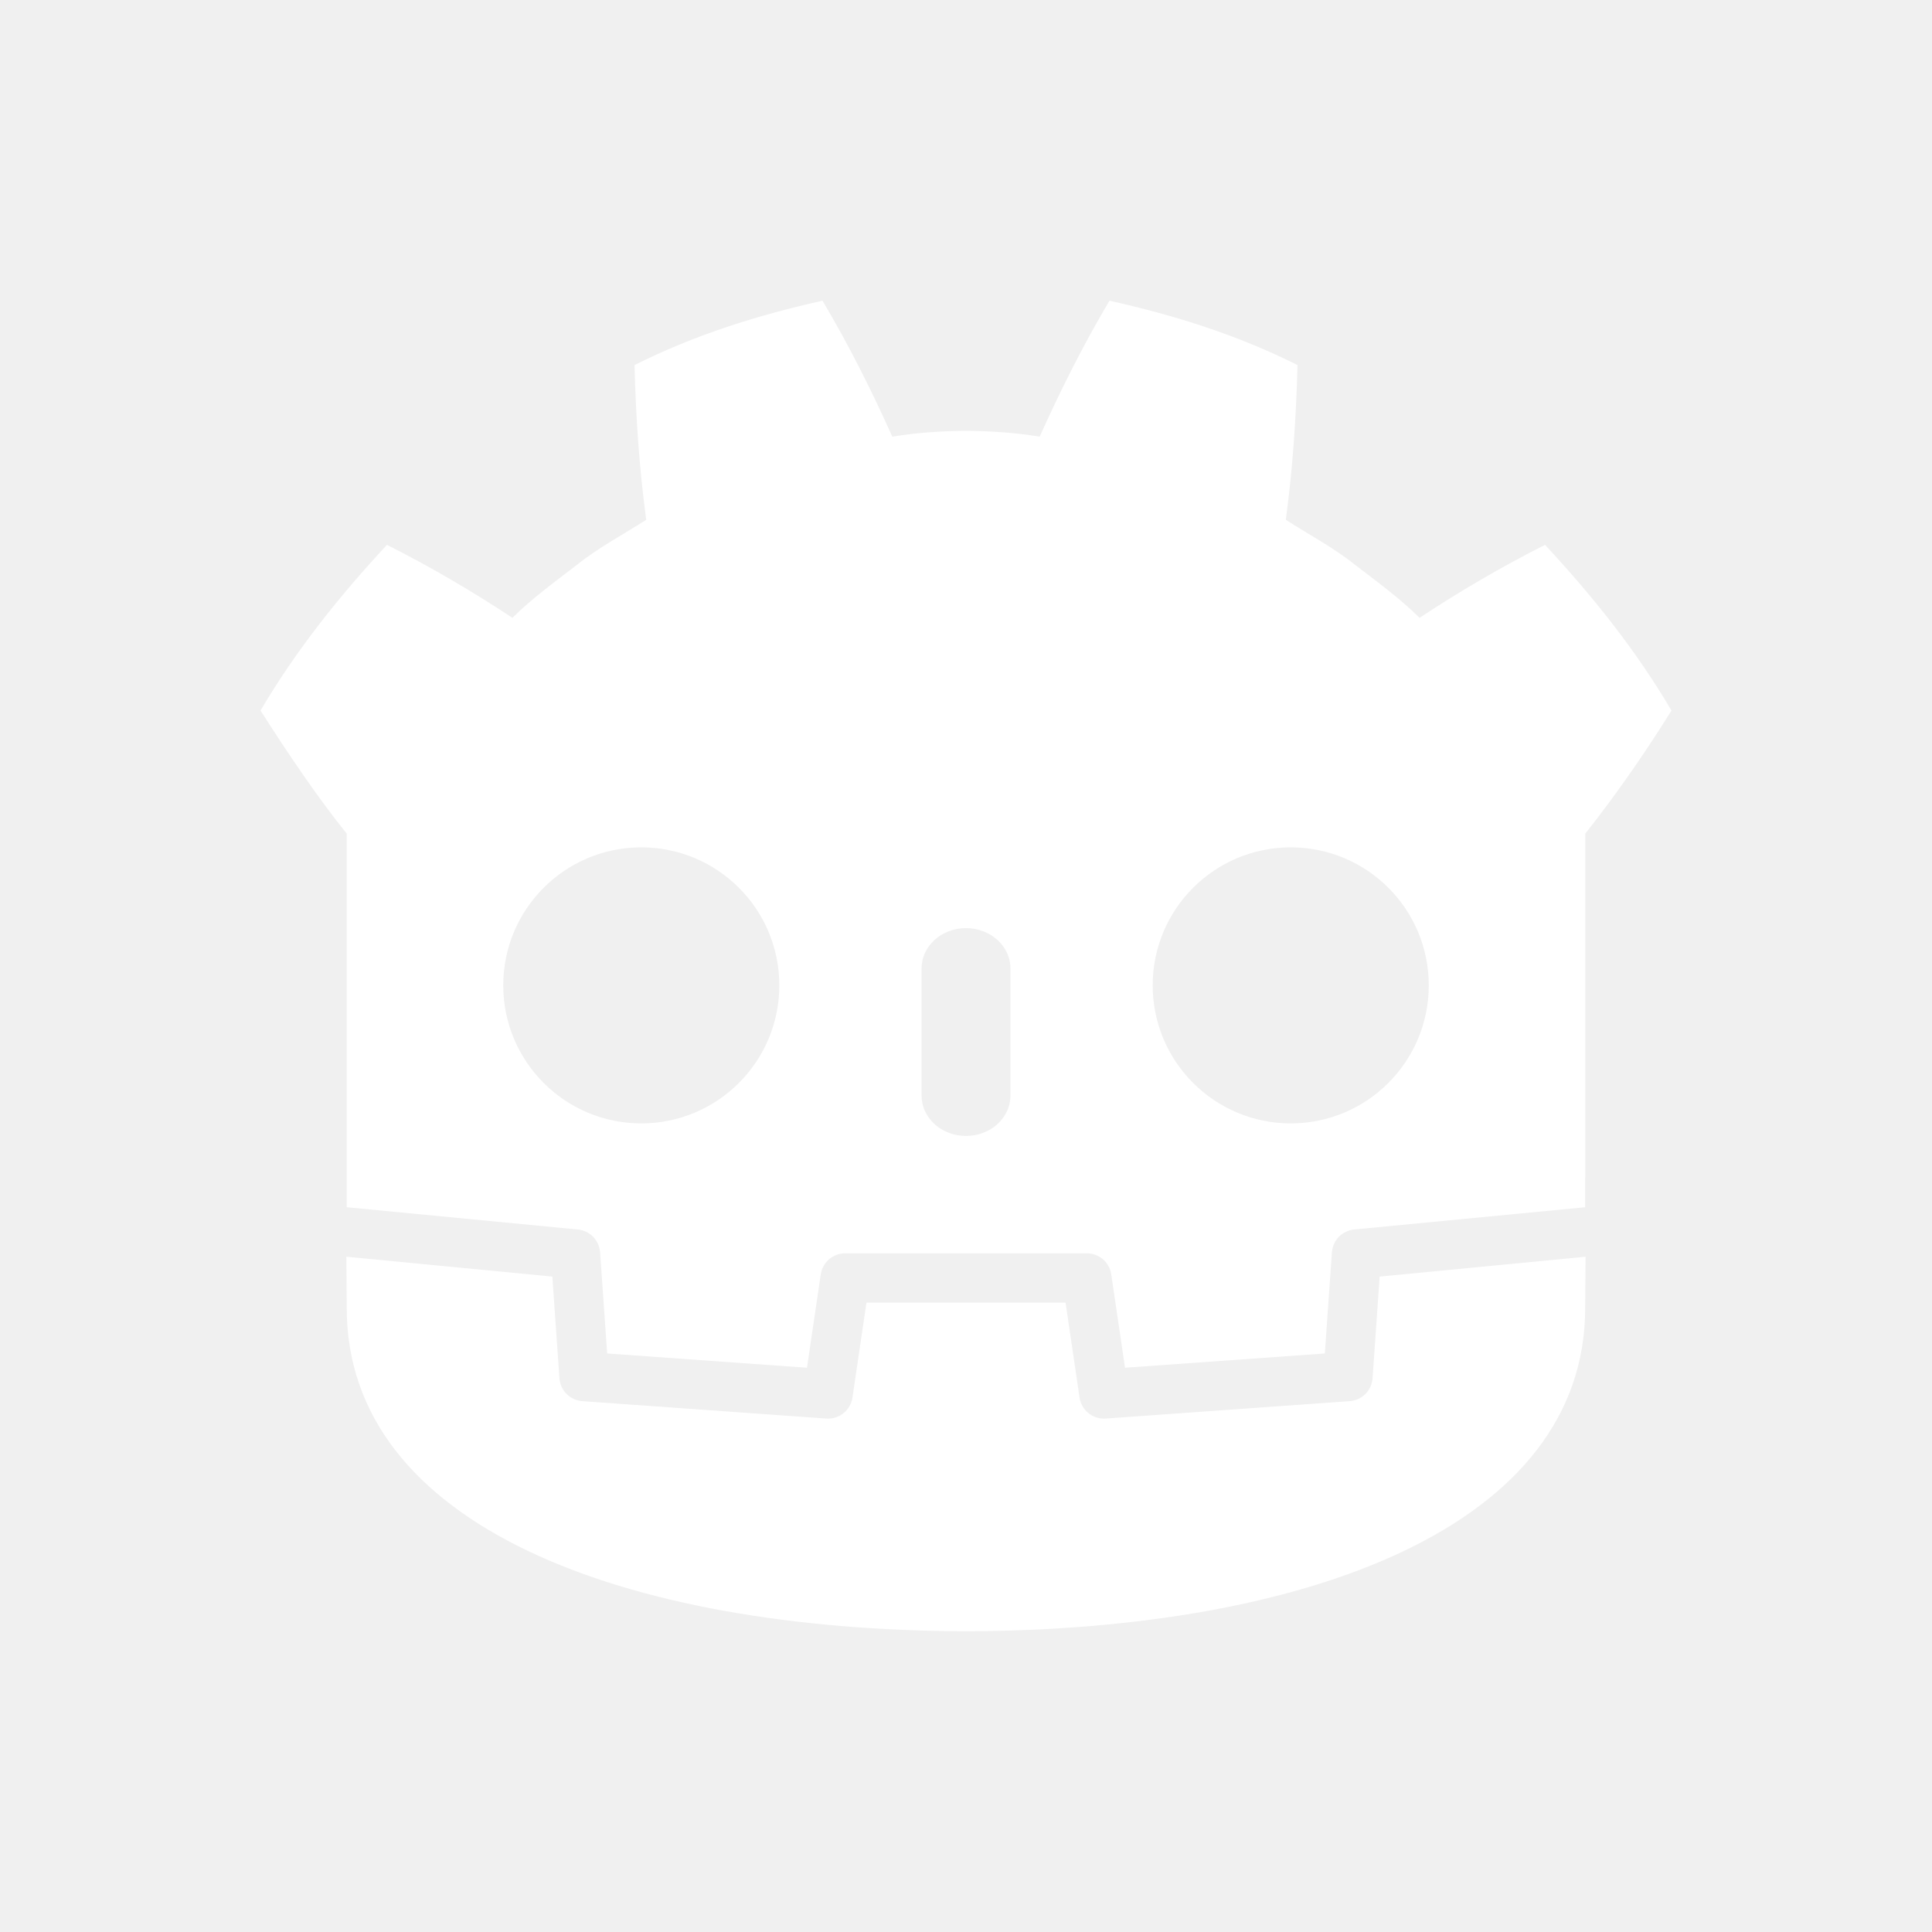
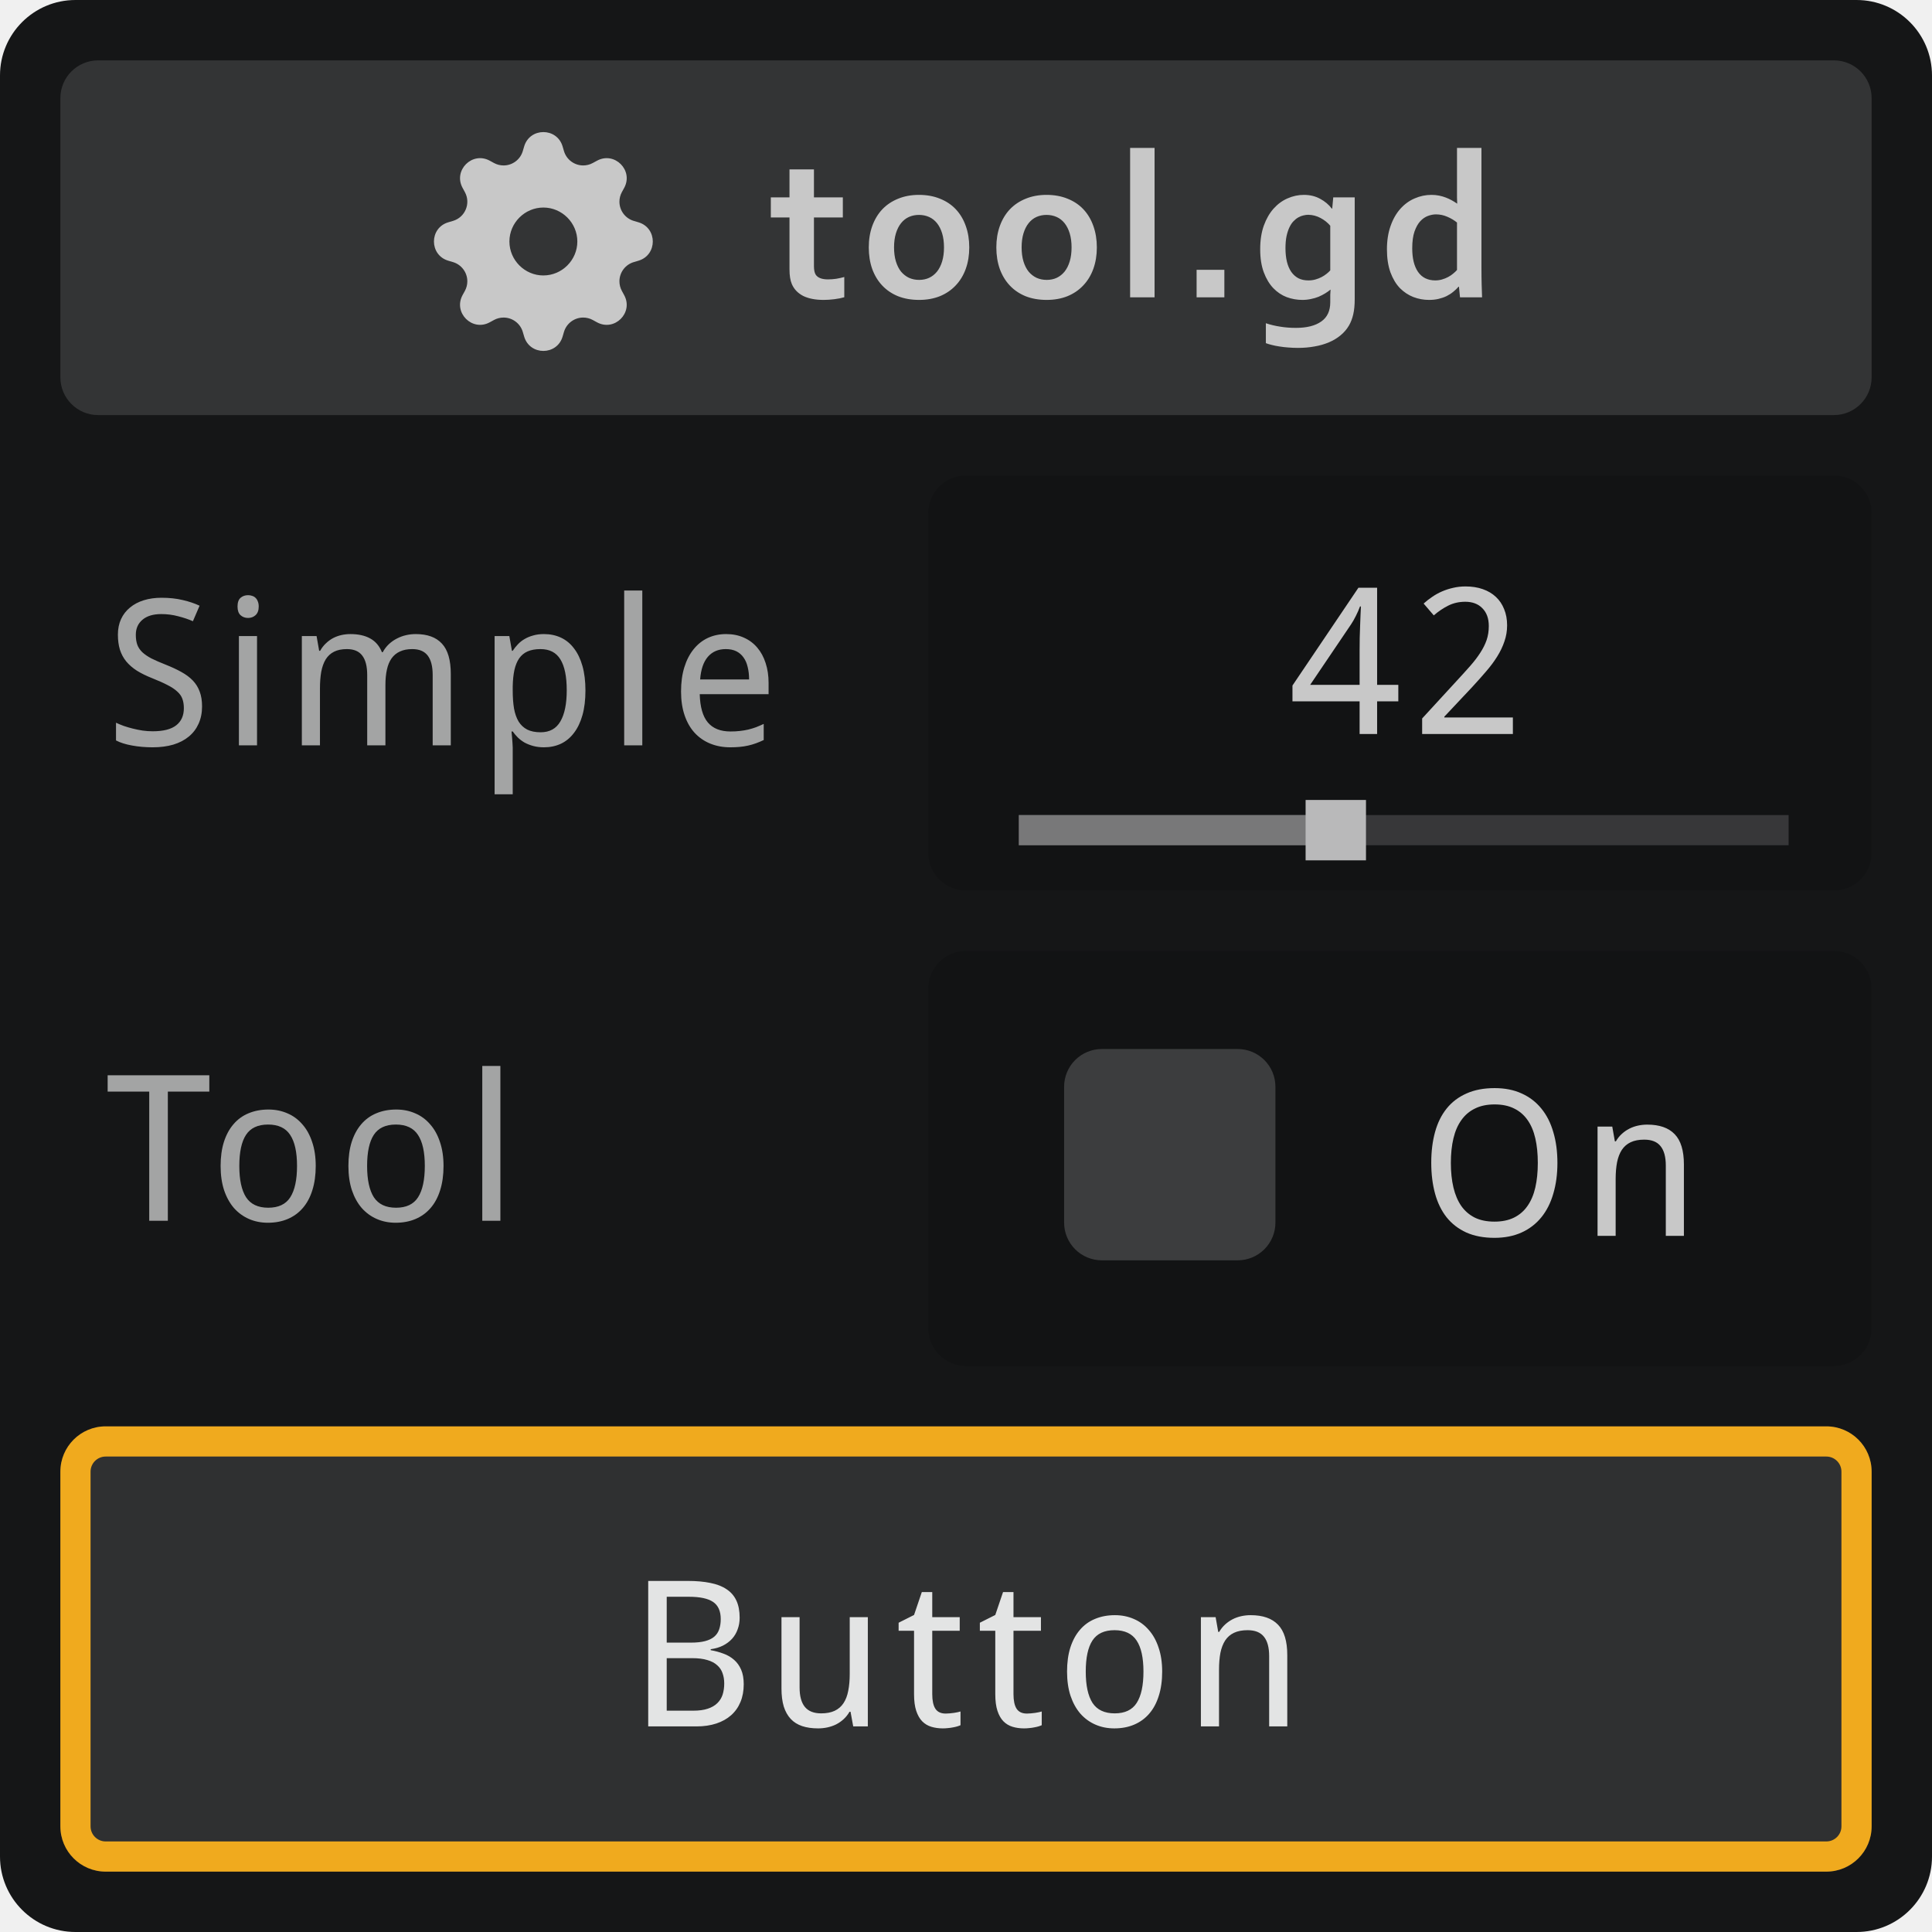
<svg xmlns="http://www.w3.org/2000/svg" width="100%" height="100%" viewBox="0 0 128 128" version="1.1" xml:space="preserve" style="fill-rule:evenodd;clip-rule:evenodd;stroke-linejoin:round;stroke-miterlimit:2;">
  <g>
-     <g>
-       <path d="M91.406,84.578L90.936,91.313C90.88,92.125 90.234,92.771 89.422,92.83L73.256,93.983C73.216,93.986 73.177,93.987 73.138,93.987C72.335,93.987 71.641,93.398 71.523,92.591L70.596,86.304L57.405,86.304L56.478,92.591C56.353,93.437 55.597,94.046 54.745,93.983L38.578,92.83C37.767,92.771 37.121,92.125 37.064,91.313L36.594,84.578L22.947,83.262C22.954,84.729 22.972,86.336 22.972,86.656C22.972,101.069 41.256,107.997 63.972,108.076L64.028,108.076C86.744,107.997 105.022,101.069 105.022,86.656C105.022,86.33 105.041,84.73 105.048,83.262L91.406,84.578Z" style="fill:white;fill-rule:nonzero;" />
-     </g>
-     <g>
-       <path d="M22.972,55.231C21.122,52.939 19.124,50 17.261,47.076C19.631,43.043 22.533,39.438 25.636,36.098C28.515,37.547 31.31,39.188 33.95,40.934C35.272,39.621 36.762,38.547 38.222,37.424C39.658,36.271 41.275,35.425 42.813,34.439C42.355,31.036 42.129,27.685 42.038,24.188C45.998,22.195 50.222,20.873 54.493,19.924C56.201,22.791 57.76,25.895 59.118,28.93C60.729,28.661 62.346,28.561 63.97,28.542L63.97,28.539C63.98,28.539 63.99,28.542 64,28.542C64.01,28.542 64.02,28.539 64.032,28.539L64.032,28.542C65.652,28.561 67.271,28.661 68.882,28.93C70.24,25.895 71.8,22.791 73.506,19.924C77.778,20.873 82.002,22.195 85.963,24.188C85.872,27.685 85.646,31.036 85.189,34.439C86.724,35.425 88.342,36.271 89.778,37.424C91.24,38.547 92.728,39.621 94.049,40.934C96.69,39.188 99.485,37.547 102.363,36.098C105.466,39.438 108.37,43.043 110.739,47.076C109.189,49.573 107.165,52.541 105.028,55.231L105.028,78.01L105.022,78.012L105.022,79.987C104.976,79.988 104.931,79.99 104.887,79.994L89.715,81.457C88.92,81.534 88.298,82.174 88.242,82.97L87.774,89.67L74.535,90.615L73.623,84.431C73.505,83.63 72.817,83.035 72.006,83.035L55.994,83.035C55.183,83.035 54.496,83.63 54.377,84.431L53.465,90.615L40.226,89.67L39.758,82.97C39.703,82.174 39.08,81.534 38.285,81.457L23.108,79.994C23.063,79.99 23.018,79.988 22.972,79.987L22.972,55.231ZM51.632,65.281C51.632,60.231 47.537,56.139 42.486,56.139C37.436,56.139 33.341,60.231 33.341,65.281C33.341,70.334 37.436,74.428 42.486,74.428C47.537,74.428 51.632,70.334 51.632,65.281ZM76.369,65.281C76.369,70.334 80.463,74.428 85.516,74.428C90.564,74.428 94.66,70.334 94.66,65.281C94.66,60.231 90.564,56.139 85.516,56.139C80.463,56.139 76.369,60.231 76.369,65.281ZM63.999,75.26C65.625,75.26 66.946,74.062 66.946,72.584L66.946,64.164C66.946,62.688 65.625,61.489 63.999,61.489C62.373,61.489 61.055,62.688 61.055,64.164L61.055,72.584C61.055,74.062 62.373,75.26 63.999,75.26Z" style="fill:white;fill-rule:nonzero;" />
-     </g>
+     <path d="M123,0C125.762,0 128,2.239 128,5L128,123C128,125.762 125.762,128 123,128L5,128C2.239,128 0,125.762 0,123L0,5C0,2.239 2.239,0 5,0L123,0Z" style="fill:#151617;" />
+     <path d="M121,94.5C122.657,94.5 124,95.843 124,97.5L124,121C124,122.657 122.657,124 121,124L7,124C5.343,124 4,122.657 4,121L4,97.5C4,95.843 5.343,94.5 7,94.5L121,94.5Z" style="fill:#2f3031;" />
+     <path d="M121,94.5C122.657,94.5 124,95.843 124,97.5L124,121C124,122.657 122.657,124 121,124L7,124C5.343,124 4,122.657 4,121L4,97.5C4,95.843 5.343,94.5 7,94.5L121,94.5ZM121,96.5L7,96.5C6.448,96.5 6,96.948 6,97.5L6,121C6,121.552 6.448,122 7,122L121,122C121.552,122 122,121.552 122,121L122,97.5C122,96.948 121.552,96.5 121,96.5Z" style="fill:#f0aa1e;" />
+     <path d="M42.946,104.741L45.576,104.741C46.139,104.741 46.633,104.785 47.059,104.873C47.49,104.957 47.848,105.095 48.134,105.289C48.423,105.478 48.641,105.728 48.786,106.04C48.931,106.348 49.004,106.728 49.004,107.18C49.004,107.453 48.96,107.708 48.872,107.945C48.789,108.182 48.666,108.391 48.503,108.571C48.34,108.751 48.138,108.903 47.896,109.026C47.659,109.144 47.389,109.224 47.086,109.263L47.086,109.329C47.389,109.382 47.672,109.459 47.936,109.56C48.204,109.656 48.437,109.793 48.635,109.969C48.833,110.14 48.989,110.358 49.103,110.621C49.217,110.885 49.274,111.206 49.274,111.584C49.274,112.023 49.202,112.417 49.057,112.763C48.916,113.106 48.709,113.399 48.437,113.64C48.169,113.878 47.842,114.06 47.455,114.188C47.068,114.315 46.631,114.379 46.143,114.379L42.946,114.379L42.946,104.741ZM44.172,108.828L45.781,108.828C46.15,108.828 46.459,108.795 46.71,108.729C46.96,108.664 47.163,108.567 47.316,108.439C47.47,108.308 47.58,108.145 47.646,107.952C47.716,107.754 47.751,107.525 47.751,107.266C47.751,106.739 47.582,106.361 47.244,106.132C46.906,105.903 46.372,105.79 45.642,105.79L44.172,105.79L44.172,108.828ZM44.172,109.857L44.172,113.337L45.926,113.337C46.312,113.337 46.635,113.293 46.895,113.205C47.158,113.117 47.369,112.994 47.527,112.836C47.69,112.677 47.806,112.489 47.877,112.269C47.947,112.045 47.982,111.799 47.982,111.531C47.982,111.284 47.945,111.059 47.87,110.852C47.8,110.646 47.681,110.47 47.514,110.325C47.352,110.175 47.134,110.061 46.862,109.982C46.589,109.898 46.251,109.857 45.846,109.857L44.172,109.857ZM56.528,114.379L56.35,113.409L56.283,113.409C56.174,113.599 56.042,113.763 55.888,113.904C55.739,114.04 55.574,114.155 55.394,114.247C55.214,114.335 55.023,114.4 54.821,114.445C54.618,114.489 54.411,114.51 54.201,114.51C53.801,114.51 53.449,114.46 53.146,114.359C52.843,114.257 52.59,114.1 52.388,113.884C52.186,113.668 52.032,113.394 51.926,113.06C51.826,112.726 51.775,112.329 51.775,111.867L51.775,107.141L52.975,107.141L52.975,111.801C52.975,112.373 53.091,112.801 53.324,113.087C53.557,113.372 53.917,113.515 54.405,113.515C54.761,113.515 55.06,113.458 55.301,113.344C55.543,113.229 55.737,113.063 55.882,112.843C56.031,112.619 56.137,112.344 56.198,112.019C56.264,111.694 56.297,111.32 56.297,110.898L56.297,107.141L57.496,107.141L57.496,114.379L56.528,114.379ZM62.654,113.528C62.733,113.528 62.821,113.524 62.917,113.515C63.019,113.506 63.115,113.495 63.208,113.482C63.3,113.469 63.384,113.454 63.458,113.436C63.538,113.418 63.597,113.403 63.636,113.39L63.636,114.299C63.579,114.326 63.507,114.352 63.419,114.379C63.331,114.405 63.234,114.427 63.129,114.445C63.023,114.467 62.913,114.482 62.799,114.491C62.685,114.504 62.573,114.51 62.463,114.51C62.191,114.51 61.938,114.475 61.705,114.405C61.472,114.335 61.27,114.214 61.099,114.042C60.932,113.871 60.8,113.64 60.703,113.35C60.606,113.055 60.558,112.687 60.558,112.243L60.558,108.043L59.536,108.043L59.536,107.51L60.558,106.996L61.072,105.48L61.764,105.48L61.764,107.141L63.584,107.141L63.584,108.043L61.764,108.043L61.764,112.243C61.764,112.669 61.832,112.99 61.969,113.205C62.109,113.421 62.338,113.528 62.654,113.528ZM68.036,113.528C68.115,113.528 68.203,113.524 68.299,113.515C68.4,113.506 68.497,113.495 68.589,113.482C68.682,113.469 68.765,113.454 68.84,113.436C68.919,113.418 68.978,113.403 69.018,113.39L69.018,114.299C68.961,114.326 68.888,114.352 68.8,114.379C68.713,114.405 68.616,114.427 68.51,114.445C68.405,114.467 68.295,114.482 68.181,114.491C68.067,114.504 67.954,114.51 67.845,114.51C67.572,114.51 67.319,114.475 67.087,114.405C66.854,114.335 66.651,114.214 66.48,114.042C66.313,113.871 66.181,113.64 66.085,113.35C65.988,113.055 65.94,112.687 65.94,112.243L65.94,108.043L64.918,108.043L64.918,107.51L65.94,106.996L66.454,105.48L67.146,105.48L67.146,107.141L68.965,107.141L68.965,108.043L67.146,108.043L67.146,112.243C67.146,112.669 67.214,112.99 67.35,113.205C67.491,113.421 67.719,113.528 68.036,113.528ZM76.997,110.747C76.997,111.349 76.922,111.885 76.772,112.355C76.627,112.821 76.417,113.214 76.14,113.534C75.867,113.851 75.535,114.093 75.144,114.26C74.753,114.427 74.314,114.51 73.826,114.51C73.373,114.51 72.956,114.427 72.574,114.26C72.191,114.093 71.859,113.851 71.578,113.534C71.301,113.214 71.084,112.821 70.926,112.355C70.772,111.885 70.695,111.349 70.695,110.747C70.695,110.149 70.767,109.619 70.912,109.158C71.062,108.692 71.272,108.301 71.545,107.985C71.818,107.664 72.149,107.422 72.541,107.26C72.936,107.093 73.378,107.009 73.866,107.009C74.318,107.009 74.736,107.093 75.118,107.26C75.5,107.422 75.83,107.664 76.107,107.985C76.388,108.301 76.606,108.692 76.759,109.158C76.918,109.619 76.997,110.149 76.997,110.747ZM71.934,110.747C71.934,111.665 72.084,112.357 72.382,112.823C72.686,113.284 73.176,113.515 73.852,113.515C74.529,113.515 75.015,113.284 75.309,112.823C75.608,112.357 75.757,111.665 75.757,110.747C75.757,109.828 75.606,109.143 75.303,108.69C75.004,108.233 74.516,108.004 73.839,108.004C73.162,108.004 72.675,108.233 72.376,108.69C72.081,109.143 71.934,109.828 71.934,110.747ZM84.085,114.379L84.085,109.718C84.085,109.147 83.969,108.719 83.736,108.433C83.507,108.147 83.147,108.004 82.655,108.004C82.299,108.004 82,108.062 81.759,108.176C81.516,108.29 81.321,108.459 81.172,108.683C81.027,108.907 80.921,109.182 80.855,109.507C80.794,109.833 80.763,110.206 80.763,110.628L80.763,114.379L79.563,114.379L79.563,107.141L80.539,107.141L80.71,108.116L80.776,108.116C80.886,107.927 81.016,107.765 81.165,107.629C81.319,107.488 81.486,107.372 81.666,107.279C81.846,107.187 82.037,107.119 82.24,107.075C82.442,107.031 82.648,107.009 82.859,107.009C83.664,107.009 84.268,107.22 84.672,107.641C85.081,108.059 85.285,108.729 85.285,109.652L85.285,114.379L84.085,114.379Z" style="fill:#e3e4e4;" />
+     <path d="M121.5,63C122.163,63 122.799,63.264 123.268,63.732C123.737,64.201 124,64.837 124,65.5L124,88C124,88.663 123.737,89.299 123.268,89.768C122.799,90.237 122.163,90.5 121.5,90.5L64,90.5C63.337,90.5 62.701,90.237 62.232,89.768C61.764,89.299 61.5,88.663 61.5,88L61.5,65.5C61.5,64.837 61.764,64.201 62.232,63.732C62.701,63.264 63.337,63 64,63L121.5,63Z" style="fill:#121314;" />
+     <path d="M121.5,31.5C122.163,31.5 122.799,31.764 123.268,32.232C123.737,32.701 124,33.337 124,34L124,56.5C124,57.163 123.737,57.799 123.268,58.268C122.799,58.737 122.163,59 121.5,59L64,59C63.337,59 62.701,58.737 62.232,58.268C61.764,57.799 61.5,57.163 61.5,56.5L61.5,34C61.5,33.337 61.764,32.701 62.232,32.232C62.701,31.764 63.337,31.5 64,31.5L121.5,31.5Z" style="fill:#121314;" />
+     <path d="M82,69.5C82.663,69.5 83.299,69.763 83.768,70.232C84.237,70.701 84.5,71.337 84.5,72L84.5,81C84.5,81.663 84.237,82.299 83.768,82.768C83.299,83.237 82.663,83.5 82,83.5L73,83.5C72.337,83.5 71.701,83.237 71.232,82.768C70.763,82.299 70.5,81.663 70.5,81L70.5,72C70.5,71.337 70.763,70.701 71.232,70.232C71.701,69.763 72.337,69.5 73,69.5L82,69.5Z" style="fill:#3c3d3e;" />
+     <rect x="67.5" y="54" width="51" height="2" style="fill:#373739;" />
+     <rect x="67.5" y="54" width="21" height="2" style="fill:#787879;" />
+     <rect x="86.5" y="53" width="4" height="4" style="fill:#b9b9ba;" />
+     <path d="M11.12,80.879L9.887,80.879L9.887,72.323L7.132,72.323L7.132,71.241L13.868,71.241L13.868,72.323L11.12,72.323L11.12,80.879ZM20.918,77.247C20.918,77.849 20.843,78.385 20.694,78.855C20.549,79.321 20.338,79.714 20.061,80.034C19.789,80.351 19.456,80.593 19.066,80.76C18.674,80.927 18.235,81.01 17.748,81.01C17.295,81.01 16.877,80.927 16.495,80.76C16.113,80.593 15.781,80.351 15.499,80.034C15.223,79.714 15.005,79.321 14.847,78.855C14.693,78.385 14.616,77.849 14.616,77.247C14.616,76.649 14.689,76.119 14.834,75.658C14.983,75.192 15.194,74.801 15.467,74.485C15.739,74.164 16.071,73.922 16.462,73.76C16.858,73.593 17.299,73.509 17.787,73.509C18.24,73.509 18.657,73.593 19.04,73.76C19.422,73.922 19.751,74.164 20.028,74.485C20.31,74.801 20.527,75.192 20.68,75.658C20.839,76.119 20.918,76.649 20.918,77.247ZM15.855,77.247C15.855,78.165 16.005,78.857 16.304,79.323C16.607,79.784 17.097,80.015 17.773,80.015C18.451,80.015 18.936,79.784 19.231,79.323C19.529,78.857 19.679,78.165 19.679,77.247C19.679,76.328 19.527,75.643 19.224,75.19C18.925,74.733 18.437,74.504 17.761,74.504C17.084,74.504 16.596,74.733 16.297,75.19C16.003,75.643 15.855,76.328 15.855,77.247ZM29.385,77.247C29.385,77.849 29.31,78.385 29.161,78.855C29.016,79.321 28.805,79.714 28.528,80.034C28.255,80.351 27.923,80.593 27.532,80.76C27.141,80.927 26.702,81.01 26.214,81.01C25.761,81.01 25.344,80.927 24.962,80.76C24.579,80.593 24.247,80.351 23.966,80.034C23.689,79.714 23.472,79.321 23.314,78.855C23.16,78.385 23.083,77.849 23.083,77.247C23.083,76.649 23.155,76.119 23.3,75.658C23.45,75.192 23.661,74.801 23.933,74.485C24.206,74.164 24.538,73.922 24.929,73.76C25.324,73.593 25.766,73.509 26.254,73.509C26.706,73.509 27.124,73.593 27.506,73.76C27.888,73.922 28.218,74.164 28.494,74.485C28.776,74.801 28.994,75.192 29.147,75.658C29.305,76.119 29.385,76.649 29.385,77.247ZM24.322,77.247C24.322,78.165 24.472,78.857 24.77,79.323C25.074,79.784 25.564,80.015 26.24,80.015C26.917,80.015 27.403,79.784 27.697,79.323C27.996,78.857 28.145,78.165 28.145,77.247C28.145,76.328 27.994,75.643 27.691,75.19C27.392,74.733 26.904,74.504 26.227,74.504C25.55,74.504 25.063,74.733 24.764,75.19C24.469,75.643 24.322,76.328 24.322,77.247ZM33.151,80.879L31.952,80.879L31.952,70.622L33.151,70.622L33.151,80.879Z" style="fill:#a3a4a4;" />
+     <path d="M13.387,46.801C13.387,47.228 13.31,47.609 13.157,47.948C13.008,48.282 12.792,48.566 12.511,48.798C12.23,49.032 11.887,49.209 11.483,49.333C11.078,49.451 10.624,49.511 10.118,49.511C9.63,49.511 9.173,49.471 8.747,49.392C8.325,49.317 7.971,49.205 7.686,49.056L7.686,47.882C7.835,47.953 8.004,48.023 8.193,48.093C8.387,48.159 8.589,48.219 8.8,48.271C9.011,48.324 9.228,48.368 9.452,48.403C9.677,48.434 9.898,48.449 10.118,48.449C10.821,48.449 11.339,48.317 11.674,48.054C12.012,47.79 12.181,47.412 12.181,46.92C12.181,46.683 12.148,46.476 12.083,46.3C12.021,46.125 11.909,45.964 11.746,45.819C11.588,45.67 11.375,45.527 11.107,45.391C10.839,45.25 10.5,45.098 10.092,44.936C9.701,44.782 9.36,44.615 9.07,44.435C8.784,44.25 8.547,44.044 8.358,43.815C8.174,43.587 8.035,43.327 7.943,43.037C7.855,42.747 7.811,42.417 7.811,42.048C7.811,41.661 7.881,41.317 8.021,41.014C8.162,40.71 8.36,40.456 8.615,40.249C8.87,40.038 9.173,39.878 9.525,39.768C9.881,39.658 10.272,39.603 10.698,39.603C11.221,39.603 11.691,39.654 12.109,39.755C12.526,39.851 12.898,39.977 13.223,40.13L12.781,41.158C12.496,41.031 12.17,40.921 11.806,40.829C11.445,40.732 11.072,40.684 10.685,40.684C10.149,40.684 9.734,40.809 9.439,41.06C9.145,41.306 8.998,41.64 8.998,42.062C8.998,42.312 9.031,42.53 9.096,42.714C9.162,42.895 9.272,43.059 9.426,43.209C9.58,43.353 9.782,43.492 10.032,43.624C10.287,43.751 10.599,43.888 10.969,44.033C11.368,44.191 11.718,44.353 12.017,44.521C12.32,44.688 12.573,44.876 12.775,45.087C12.977,45.298 13.128,45.542 13.229,45.819C13.335,46.096 13.387,46.423 13.387,46.801ZM17.029,49.379L15.829,49.379L15.829,42.141L17.029,42.141L17.029,49.379ZM15.737,40.183C15.737,39.919 15.803,39.728 15.935,39.609C16.071,39.491 16.238,39.432 16.436,39.432C16.532,39.432 16.623,39.447 16.706,39.478C16.794,39.504 16.869,39.548 16.93,39.609C16.996,39.671 17.047,39.75 17.081,39.847C17.121,39.939 17.141,40.051 17.141,40.183C17.141,40.438 17.071,40.629 16.93,40.757C16.794,40.88 16.629,40.941 16.436,40.941C16.238,40.941 16.071,40.88 15.935,40.757C15.803,40.634 15.737,40.442 15.737,40.183ZM28.666,49.379L28.666,44.718C28.666,44.147 28.556,43.719 28.337,43.433C28.116,43.147 27.776,43.004 27.315,43.004C26.994,43.004 26.722,43.057 26.497,43.163C26.273,43.264 26.089,43.415 25.944,43.617C25.803,43.815 25.7,44.063 25.634,44.362C25.568,44.657 25.535,44.997 25.535,45.384L25.535,49.379L24.328,49.379L24.328,44.718C24.328,44.147 24.219,43.719 23.999,43.433C23.784,43.147 23.445,43.004 22.984,43.004C22.645,43.004 22.362,43.062 22.134,43.176C21.905,43.29 21.721,43.459 21.58,43.683C21.444,43.907 21.345,44.182 21.283,44.507C21.226,44.833 21.198,45.206 21.198,45.628L21.198,49.379L19.998,49.379L19.998,42.141L20.974,42.141L21.145,43.116L21.211,43.116C21.316,42.927 21.442,42.765 21.587,42.629C21.732,42.488 21.89,42.372 22.061,42.279C22.237,42.187 22.422,42.119 22.615,42.075C22.813,42.031 23.013,42.009 23.215,42.009C23.742,42.009 24.179,42.106 24.526,42.299C24.878,42.492 25.137,42.795 25.304,43.209L25.357,43.209C25.471,43.002 25.608,42.824 25.766,42.675C25.928,42.525 26.104,42.402 26.293,42.306C26.486,42.205 26.689,42.13 26.9,42.082C27.11,42.033 27.326,42.009 27.546,42.009C28.315,42.009 28.892,42.219 29.279,42.642C29.67,43.059 29.866,43.729 29.866,44.652L29.866,49.379L28.666,49.379ZM36.038,49.511C35.779,49.511 35.544,49.481 35.333,49.425C35.122,49.368 34.931,49.292 34.76,49.201C34.593,49.104 34.443,48.992 34.311,48.865C34.184,48.737 34.07,48.603 33.969,48.462L33.89,48.462C33.903,48.612 33.916,48.755 33.929,48.891C33.938,49.005 33.947,49.124 33.955,49.247C33.964,49.365 33.969,49.46 33.969,49.53L33.969,52.622L32.769,52.622L32.769,42.141L33.744,42.141L33.916,43.116L33.969,43.116C34.07,42.963 34.184,42.82 34.311,42.688C34.439,42.551 34.586,42.435 34.753,42.339C34.924,42.237 35.116,42.158 35.327,42.101C35.537,42.039 35.775,42.009 36.038,42.009C36.452,42.009 36.827,42.088 37.166,42.246C37.504,42.405 37.792,42.642 38.029,42.958C38.271,43.27 38.458,43.659 38.589,44.125C38.721,44.591 38.787,45.131 38.787,45.747C38.787,46.366 38.721,46.911 38.589,47.381C38.458,47.847 38.271,48.238 38.029,48.554C37.792,48.871 37.504,49.111 37.166,49.273C36.827,49.431 36.452,49.511 36.038,49.511ZM35.808,43.004C35.474,43.004 35.19,43.055 34.957,43.156C34.728,43.257 34.542,43.411 34.397,43.617C34.256,43.824 34.151,44.081 34.081,44.389C34.015,44.696 33.977,45.059 33.969,45.476L33.969,45.747C33.969,46.19 33.997,46.586 34.054,46.933C34.116,47.276 34.217,47.566 34.358,47.803C34.503,48.036 34.694,48.214 34.931,48.337C35.168,48.456 35.465,48.515 35.821,48.515C36.414,48.515 36.849,48.276 37.126,47.797C37.407,47.318 37.548,46.63 37.548,45.733C37.548,44.819 37.407,44.136 37.126,43.683C36.849,43.231 36.41,43.004 35.808,43.004ZM42.554,49.379L41.354,49.379L41.354,39.122L42.554,39.122L42.554,49.379ZM48.384,49.511C47.9,49.511 47.459,49.429 47.059,49.267C46.658,49.104 46.314,48.867 46.024,48.554C45.738,48.243 45.516,47.856 45.358,47.395C45.2,46.933 45.121,46.406 45.121,45.813C45.121,45.215 45.193,44.681 45.338,44.211C45.483,43.74 45.688,43.343 45.951,43.018C46.215,42.688 46.529,42.438 46.894,42.266C47.263,42.094 47.669,42.009 48.113,42.009C48.548,42.009 48.939,42.088 49.286,42.246C49.634,42.4 49.928,42.62 50.17,42.906C50.411,43.187 50.596,43.527 50.724,43.927C50.855,44.323 50.921,44.762 50.921,45.246L50.921,45.99L46.359,45.99C46.382,46.839 46.56,47.463 46.894,47.862C47.232,48.262 47.733,48.462 48.397,48.462C48.621,48.462 48.827,48.451 49.016,48.429C49.21,48.407 49.394,48.377 49.57,48.337C49.75,48.293 49.923,48.24 50.091,48.179C50.258,48.113 50.427,48.041 50.598,47.961L50.598,49.029C50.423,49.112 50.249,49.185 50.078,49.247C49.911,49.308 49.737,49.359 49.557,49.398C49.381,49.438 49.197,49.467 49.003,49.484C48.814,49.502 48.608,49.511 48.384,49.511ZM48.087,43.004C47.586,43.004 47.188,43.176 46.894,43.519C46.603,43.861 46.435,44.36 46.386,45.015L49.629,45.015C49.629,44.716 49.599,44.444 49.537,44.198C49.48,43.947 49.388,43.734 49.26,43.558C49.137,43.382 48.979,43.246 48.786,43.149C48.592,43.053 48.359,43.004 48.087,43.004Z" style="fill:#a3a4a4;" />
+     <path d="M103.183,77.047C103.183,77.79 103.093,78.466 102.912,79.077C102.737,79.688 102.473,80.211 102.121,80.646C101.769,81.081 101.333,81.417 100.81,81.655C100.291,81.891 99.691,82.01 99.01,82.01C98.293,82.01 97.671,81.891 97.144,81.655C96.622,81.417 96.187,81.081 95.839,80.646C95.497,80.211 95.242,79.688 95.075,79.077C94.908,78.462 94.824,77.781 94.824,77.034C94.824,76.287 94.908,75.61 95.075,75.003C95.242,74.393 95.499,73.872 95.846,73.441C96.193,73.01 96.63,72.679 97.158,72.446C97.685,72.209 98.307,72.09 99.023,72.09C99.704,72.09 100.302,72.209 100.816,72.446C101.335,72.679 101.769,73.013 102.121,73.448C102.473,73.878 102.737,74.399 102.912,75.01C103.093,75.616 103.183,76.295 103.183,77.047ZM96.123,77.047C96.123,77.649 96.18,78.192 96.294,78.675C96.408,79.154 96.582,79.563 96.815,79.901C97.052,80.235 97.351,80.492 97.711,80.672C98.076,80.848 98.509,80.936 99.01,80.936C99.51,80.936 99.942,80.848 100.302,80.672C100.667,80.492 100.966,80.235 101.198,79.901C101.436,79.563 101.609,79.154 101.719,78.675C101.829,78.192 101.884,77.649 101.884,77.047C101.884,76.44 101.829,75.897 101.719,75.419C101.609,74.94 101.438,74.535 101.205,74.206C100.972,73.872 100.676,73.617 100.315,73.441C99.955,73.26 99.524,73.171 99.023,73.171C98.522,73.171 98.089,73.26 97.725,73.441C97.36,73.617 97.059,73.872 96.822,74.206C96.584,74.535 96.408,74.94 96.294,75.419C96.18,75.897 96.123,76.44 96.123,77.047ZM110.364,81.879L110.364,77.218C110.364,76.647 110.247,76.219 110.014,75.933C109.786,75.647 109.425,75.504 108.933,75.504C108.577,75.504 108.278,75.562 108.037,75.676C107.795,75.79 107.6,75.959 107.45,76.183C107.305,76.407 107.2,76.682 107.134,77.007C107.072,77.333 107.041,77.706 107.041,78.128L107.041,81.879L105.842,81.879L105.842,74.641L106.817,74.641L106.989,75.616L107.055,75.616C107.165,75.427 107.294,75.265 107.444,75.129C107.597,74.988 107.764,74.872 107.945,74.779C108.125,74.687 108.316,74.619 108.518,74.575C108.72,74.531 108.927,74.509 109.138,74.509C109.942,74.509 110.546,74.72 110.95,75.141C111.359,75.559 111.563,76.229 111.563,77.152L111.563,81.879L110.364,81.879Z" style="fill:#c8c8c8;" />
+     <path d="M92.642,46.467L91.238,46.467L91.238,48.629L90.078,48.629L90.078,46.467L85.629,46.467L85.629,45.418L89.999,38.939L91.238,38.939L91.238,45.372L92.642,45.372L92.642,46.467ZM90.078,45.372L90.078,43.026C90.078,42.78 90.08,42.522 90.085,42.254C90.094,41.981 90.102,41.718 90.111,41.463C90.12,41.204 90.129,40.962 90.138,40.738C90.15,40.514 90.159,40.327 90.164,40.178L90.105,40.178C90.074,40.266 90.034,40.365 89.986,40.475C89.942,40.58 89.891,40.688 89.834,40.798C89.781,40.903 89.727,41.006 89.67,41.107C89.612,41.209 89.56,41.294 89.511,41.365L86.802,45.372L90.078,45.372ZM100.232,48.629L94.221,48.629L94.221,47.6L96.528,45.089C96.857,44.733 97.152,44.408 97.411,44.113C97.67,43.819 97.89,43.531 98.07,43.25C98.254,42.969 98.395,42.687 98.492,42.406C98.589,42.12 98.637,41.811 98.637,41.477C98.637,41.217 98.6,40.989 98.525,40.791C98.45,40.593 98.343,40.426 98.202,40.29C98.066,40.149 97.903,40.044 97.714,39.974C97.525,39.903 97.314,39.868 97.081,39.868C96.664,39.868 96.286,39.954 95.948,40.125C95.614,40.292 95.295,40.508 94.992,40.771L94.319,39.987C94.495,39.829 94.684,39.681 94.886,39.545C95.088,39.405 95.306,39.283 95.539,39.183C95.772,39.082 96.018,39.002 96.277,38.945C96.536,38.884 96.809,38.853 97.095,38.853C97.516,38.853 97.897,38.912 98.235,39.031C98.578,39.15 98.868,39.321 99.105,39.545C99.342,39.765 99.525,40.035 99.652,40.356C99.784,40.672 99.85,41.031 99.85,41.43C99.85,41.804 99.79,42.16 99.671,42.498C99.558,42.837 99.397,43.17 99.191,43.5C98.989,43.825 98.745,44.153 98.459,44.482C98.178,44.812 97.872,45.155 97.543,45.511L95.691,47.481L95.691,47.534L100.232,47.534L100.232,48.629Z" style="fill:#c8c8c8;" />
+     <path d="M121.5,4C122.881,4 124,5.12 124,6.5L124,25C124,26.381 122.881,27.5 121.5,27.5L6.5,27.5C5.12,27.5 4,26.381 4,25L4,6.5C4,5.12 5.12,4 6.5,4L121.5,4Z" style="fill:#333435;" />
+     <path d="M55.936,19.693C55.754,19.747 55.535,19.791 55.28,19.823C55.029,19.854 54.794,19.87 54.575,19.87C54.019,19.87 53.564,19.782 53.208,19.604C52.857,19.421 52.609,19.162 52.463,18.824C52.358,18.583 52.306,18.255 52.306,17.84L52.306,14.408L51.069,14.408L51.069,13.075L52.306,13.075L52.306,11.223L53.926,11.223L53.926,13.075L55.84,13.075L55.84,14.408L53.926,14.408L53.926,17.628C53.926,17.883 53.965,18.073 54.042,18.196C54.179,18.405 54.45,18.51 54.856,18.51C55.042,18.51 55.227,18.496 55.409,18.469C55.596,18.437 55.772,18.398 55.936,18.353L55.936,19.693ZM64.216,16.391C64.216,16.91 64.139,17.384 63.984,17.813C63.829,18.241 63.606,18.608 63.315,18.913C63.027,19.219 62.679,19.456 62.269,19.624C61.858,19.788 61.4,19.87 60.895,19.87C60.375,19.87 59.908,19.788 59.493,19.624C59.083,19.456 58.734,19.219 58.447,18.913C58.16,18.608 57.939,18.241 57.784,17.813C57.634,17.384 57.559,16.91 57.559,16.391C57.559,15.871 57.636,15.397 57.791,14.969C57.946,14.541 58.167,14.174 58.454,13.868C58.746,13.563 59.097,13.328 59.507,13.164C59.917,12.996 60.375,12.911 60.881,12.911C61.4,12.911 61.865,12.996 62.275,13.164C62.69,13.328 63.041,13.563 63.328,13.868C63.615,14.174 63.834,14.541 63.984,14.969C64.139,15.397 64.216,15.871 64.216,16.391ZM62.542,16.391C62.542,16.04 62.501,15.73 62.419,15.461C62.337,15.192 62.223,14.967 62.077,14.784C61.931,14.602 61.756,14.465 61.551,14.374C61.346,14.283 61.122,14.238 60.881,14.238C60.644,14.238 60.423,14.283 60.218,14.374C60.017,14.465 59.844,14.602 59.698,14.784C59.552,14.967 59.439,15.192 59.356,15.461C59.274,15.73 59.233,16.04 59.233,16.391C59.233,16.741 59.274,17.052 59.356,17.321C59.439,17.589 59.552,17.815 59.698,17.997C59.849,18.175 60.024,18.312 60.225,18.407C60.429,18.499 60.653,18.544 60.895,18.544C61.136,18.544 61.357,18.499 61.557,18.407C61.758,18.312 61.931,18.175 62.077,17.997C62.223,17.815 62.337,17.589 62.419,17.321C62.501,17.052 62.542,16.741 62.542,16.391ZM72.669,16.391C72.669,16.91 72.591,17.384 72.436,17.813C72.281,18.241 72.058,18.608 71.766,18.913C71.479,19.219 71.131,19.456 70.721,19.624C70.31,19.788 69.852,19.87 69.347,19.87C68.827,19.87 68.36,19.788 67.945,19.624C67.535,19.456 67.186,19.219 66.899,18.913C66.612,18.608 66.391,18.241 66.236,17.813C66.086,17.384 66.01,16.91 66.01,16.391C66.01,15.871 66.088,15.397 66.243,14.969C66.397,14.541 66.619,14.174 66.906,13.868C67.198,13.563 67.549,13.328 67.959,13.164C68.369,12.996 68.827,12.911 69.333,12.911C69.852,12.911 70.317,12.996 70.727,13.164C71.142,13.328 71.493,13.563 71.78,13.868C72.067,14.174 72.286,14.541 72.436,14.969C72.591,15.397 72.669,15.871 72.669,16.391ZM70.994,16.391C70.994,16.04 70.953,15.73 70.871,15.461C70.789,15.192 70.675,14.967 70.529,14.784C70.383,14.602 70.208,14.465 70.003,14.374C69.798,14.283 69.574,14.238 69.333,14.238C69.096,14.238 68.875,14.283 68.67,14.374C68.469,14.465 68.296,14.602 68.15,14.784C68.004,14.967 67.89,15.192 67.808,15.461C67.726,15.73 67.685,16.04 67.685,16.391C67.685,16.741 67.726,17.052 67.808,17.321C67.89,17.589 68.004,17.815 68.15,17.997C68.301,18.175 68.476,18.312 68.677,18.407C68.882,18.499 69.105,18.544 69.347,18.544C69.588,18.544 69.809,18.499 70.01,18.407C70.21,18.312 70.383,18.175 70.529,17.997C70.675,17.815 70.789,17.589 70.871,17.321C70.953,17.052 70.994,16.741 70.994,16.391ZM74.873,19.699L74.873,9.801L76.493,9.801L76.493,19.699L74.873,19.699ZM79.278,17.874L81.117,17.874L81.117,19.699L79.278,19.699L79.278,17.874ZM88.133,20.028L88.133,19.535C88.138,19.398 88.144,19.285 88.153,19.194L88.14,19.194C88.04,19.276 87.923,19.358 87.791,19.44C87.664,19.517 87.522,19.59 87.367,19.658C87.212,19.722 87.042,19.772 86.855,19.809C86.668,19.85 86.476,19.87 86.281,19.87C85.93,19.87 85.586,19.809 85.248,19.686C84.915,19.558 84.619,19.36 84.36,19.091C84.1,18.818 83.89,18.469 83.731,18.045C83.571,17.621 83.491,17.11 83.491,16.514C83.491,15.916 83.571,15.395 83.731,14.948C83.894,14.497 84.111,14.121 84.38,13.82C84.649,13.52 84.957,13.294 85.303,13.144C85.653,12.989 86.013,12.911 86.383,12.911C86.789,12.911 87.149,12.998 87.463,13.171C87.778,13.339 88.035,13.556 88.236,13.82L88.263,13.82L88.331,13.075L89.753,13.075L89.753,19.823C89.753,20.209 89.721,20.543 89.657,20.821C89.594,21.099 89.5,21.345 89.377,21.559C89.231,21.809 89.045,22.028 88.817,22.215C88.593,22.401 88.336,22.557 88.044,22.68C87.757,22.802 87.44,22.894 87.094,22.953C86.748,23.017 86.381,23.049 85.993,23.049C85.775,23.049 85.56,23.04 85.351,23.022C85.141,23.008 84.943,22.985 84.756,22.953C84.574,22.926 84.405,22.892 84.25,22.851C84.1,22.814 83.972,22.776 83.867,22.735L83.867,21.415C84.168,21.516 84.483,21.591 84.811,21.641C85.143,21.696 85.492,21.723 85.857,21.723C86.581,21.723 87.141,21.581 87.538,21.299C87.935,21.021 88.133,20.597 88.133,20.028ZM86.684,18.578C86.848,18.578 87.003,18.558 87.149,18.517C87.295,18.476 87.429,18.423 87.552,18.36C87.675,18.296 87.784,18.225 87.88,18.148C87.98,18.07 88.065,17.993 88.133,17.915L88.133,14.955C87.96,14.75 87.746,14.579 87.49,14.443C87.235,14.306 86.964,14.235 86.677,14.23C86.577,14.23 86.47,14.244 86.356,14.272C86.246,14.294 86.135,14.338 86.021,14.402C85.906,14.465 85.797,14.552 85.693,14.661C85.592,14.766 85.504,14.9 85.426,15.065C85.349,15.229 85.284,15.425 85.235,15.653C85.189,15.88 85.166,16.145 85.166,16.446C85.166,16.778 85.198,17.077 85.262,17.341C85.326,17.601 85.421,17.824 85.549,18.011C85.677,18.193 85.834,18.334 86.021,18.435C86.212,18.531 86.433,18.578 86.684,18.578ZM91.888,16.52C91.888,15.942 91.968,15.427 92.128,14.976C92.287,14.52 92.504,14.14 92.777,13.834C93.055,13.524 93.372,13.294 93.728,13.144C94.083,12.989 94.452,12.911 94.835,12.911C95.013,12.911 95.181,12.927 95.341,12.959C95.5,12.991 95.65,13.034 95.792,13.089C95.933,13.144 96.065,13.205 96.189,13.274C96.312,13.342 96.426,13.413 96.53,13.486L96.544,13.486C96.539,13.394 96.534,13.267 96.53,13.102L96.53,9.801L98.15,9.801L98.15,17.731C98.15,18.168 98.155,18.544 98.164,18.859C98.173,19.173 98.182,19.453 98.191,19.699L96.729,19.699L96.66,18.995L96.632,18.995C96.537,19.109 96.421,19.221 96.284,19.33C96.152,19.44 96.004,19.535 95.84,19.617C95.68,19.695 95.503,19.756 95.307,19.802C95.115,19.848 94.906,19.87 94.678,19.87C94.318,19.87 93.971,19.807 93.638,19.679C93.311,19.551 93.014,19.355 92.75,19.091C92.49,18.822 92.281,18.474 92.121,18.045C91.966,17.612 91.888,17.104 91.888,16.52ZM95.081,18.578C95.241,18.578 95.391,18.558 95.532,18.517C95.678,18.476 95.815,18.421 95.942,18.353C96.07,18.284 96.182,18.209 96.277,18.127C96.378,18.045 96.462,17.965 96.53,17.888L96.53,14.743C96.339,14.588 96.125,14.461 95.888,14.361C95.65,14.256 95.4,14.203 95.135,14.203C94.967,14.203 94.789,14.238 94.603,14.306C94.42,14.374 94.251,14.49 94.097,14.655C93.946,14.819 93.819,15.046 93.714,15.338C93.614,15.63 93.564,16.001 93.564,16.452C93.564,17.118 93.691,17.637 93.946,18.011C94.206,18.385 94.584,18.574 95.081,18.578Z" style="fill:#c8c8c8;" />
+     <path d="M37.274,9.702L37.364,10.009C37.53,10.573 38.05,10.961 38.637,10.961C38.859,10.961 39.077,10.906 39.272,10.8L39.554,10.647C40.715,10.014 41.987,11.285 41.354,12.448L41.2,12.729C41.094,12.923 41.039,13.142 41.039,13.364C41.039,13.95 41.428,14.471 41.991,14.636L42.298,14.727C43.567,15.101 43.567,16.899 42.298,17.273L41.991,17.364C41.428,17.53 41.039,18.05 41.039,18.637C41.039,18.859 41.094,19.077 41.2,19.272L41.353,19.554C41.987,20.715 40.715,21.987 39.553,21.354L39.272,21.2C39.077,21.094 38.859,21.039 38.637,21.039C38.05,21.039 37.53,21.427 37.364,21.991L37.274,22.299C36.899,23.567 35.101,23.567 34.727,22.299L34.636,21.991C34.471,21.427 33.95,21.039 33.364,21.039C33.142,21.039 32.923,21.094 32.728,21.2L32.447,21.353C31.285,21.987 30.014,20.715 30.646,19.552L30.8,19.272C30.906,19.077 30.962,18.859 30.962,18.637C30.962,18.05 30.573,17.53 30.01,17.364L29.702,17.273C28.433,16.899 28.433,15.101 29.702,14.727L30.01,14.636C30.821,14.397 31.204,13.472 30.8,12.729L30.647,12.447C30.014,11.285 31.285,10.014 32.447,10.646L32.728,10.8C32.923,10.906 33.142,10.961 33.364,10.961C33.95,10.961 34.471,10.573 34.636,10.009L34.727,9.702C35.101,8.433 36.899,8.433 37.274,9.702ZM36,18.25L36,18.249C37.234,18.249 38.25,17.233 38.25,15.999C38.25,14.766 37.234,13.75 36,13.75C34.766,13.75 33.75,14.766 33.75,16C33.75,17.235 34.766,18.25 36,18.25Z" style="fill:#c8c8c8;" />
  </g>
</svg>
